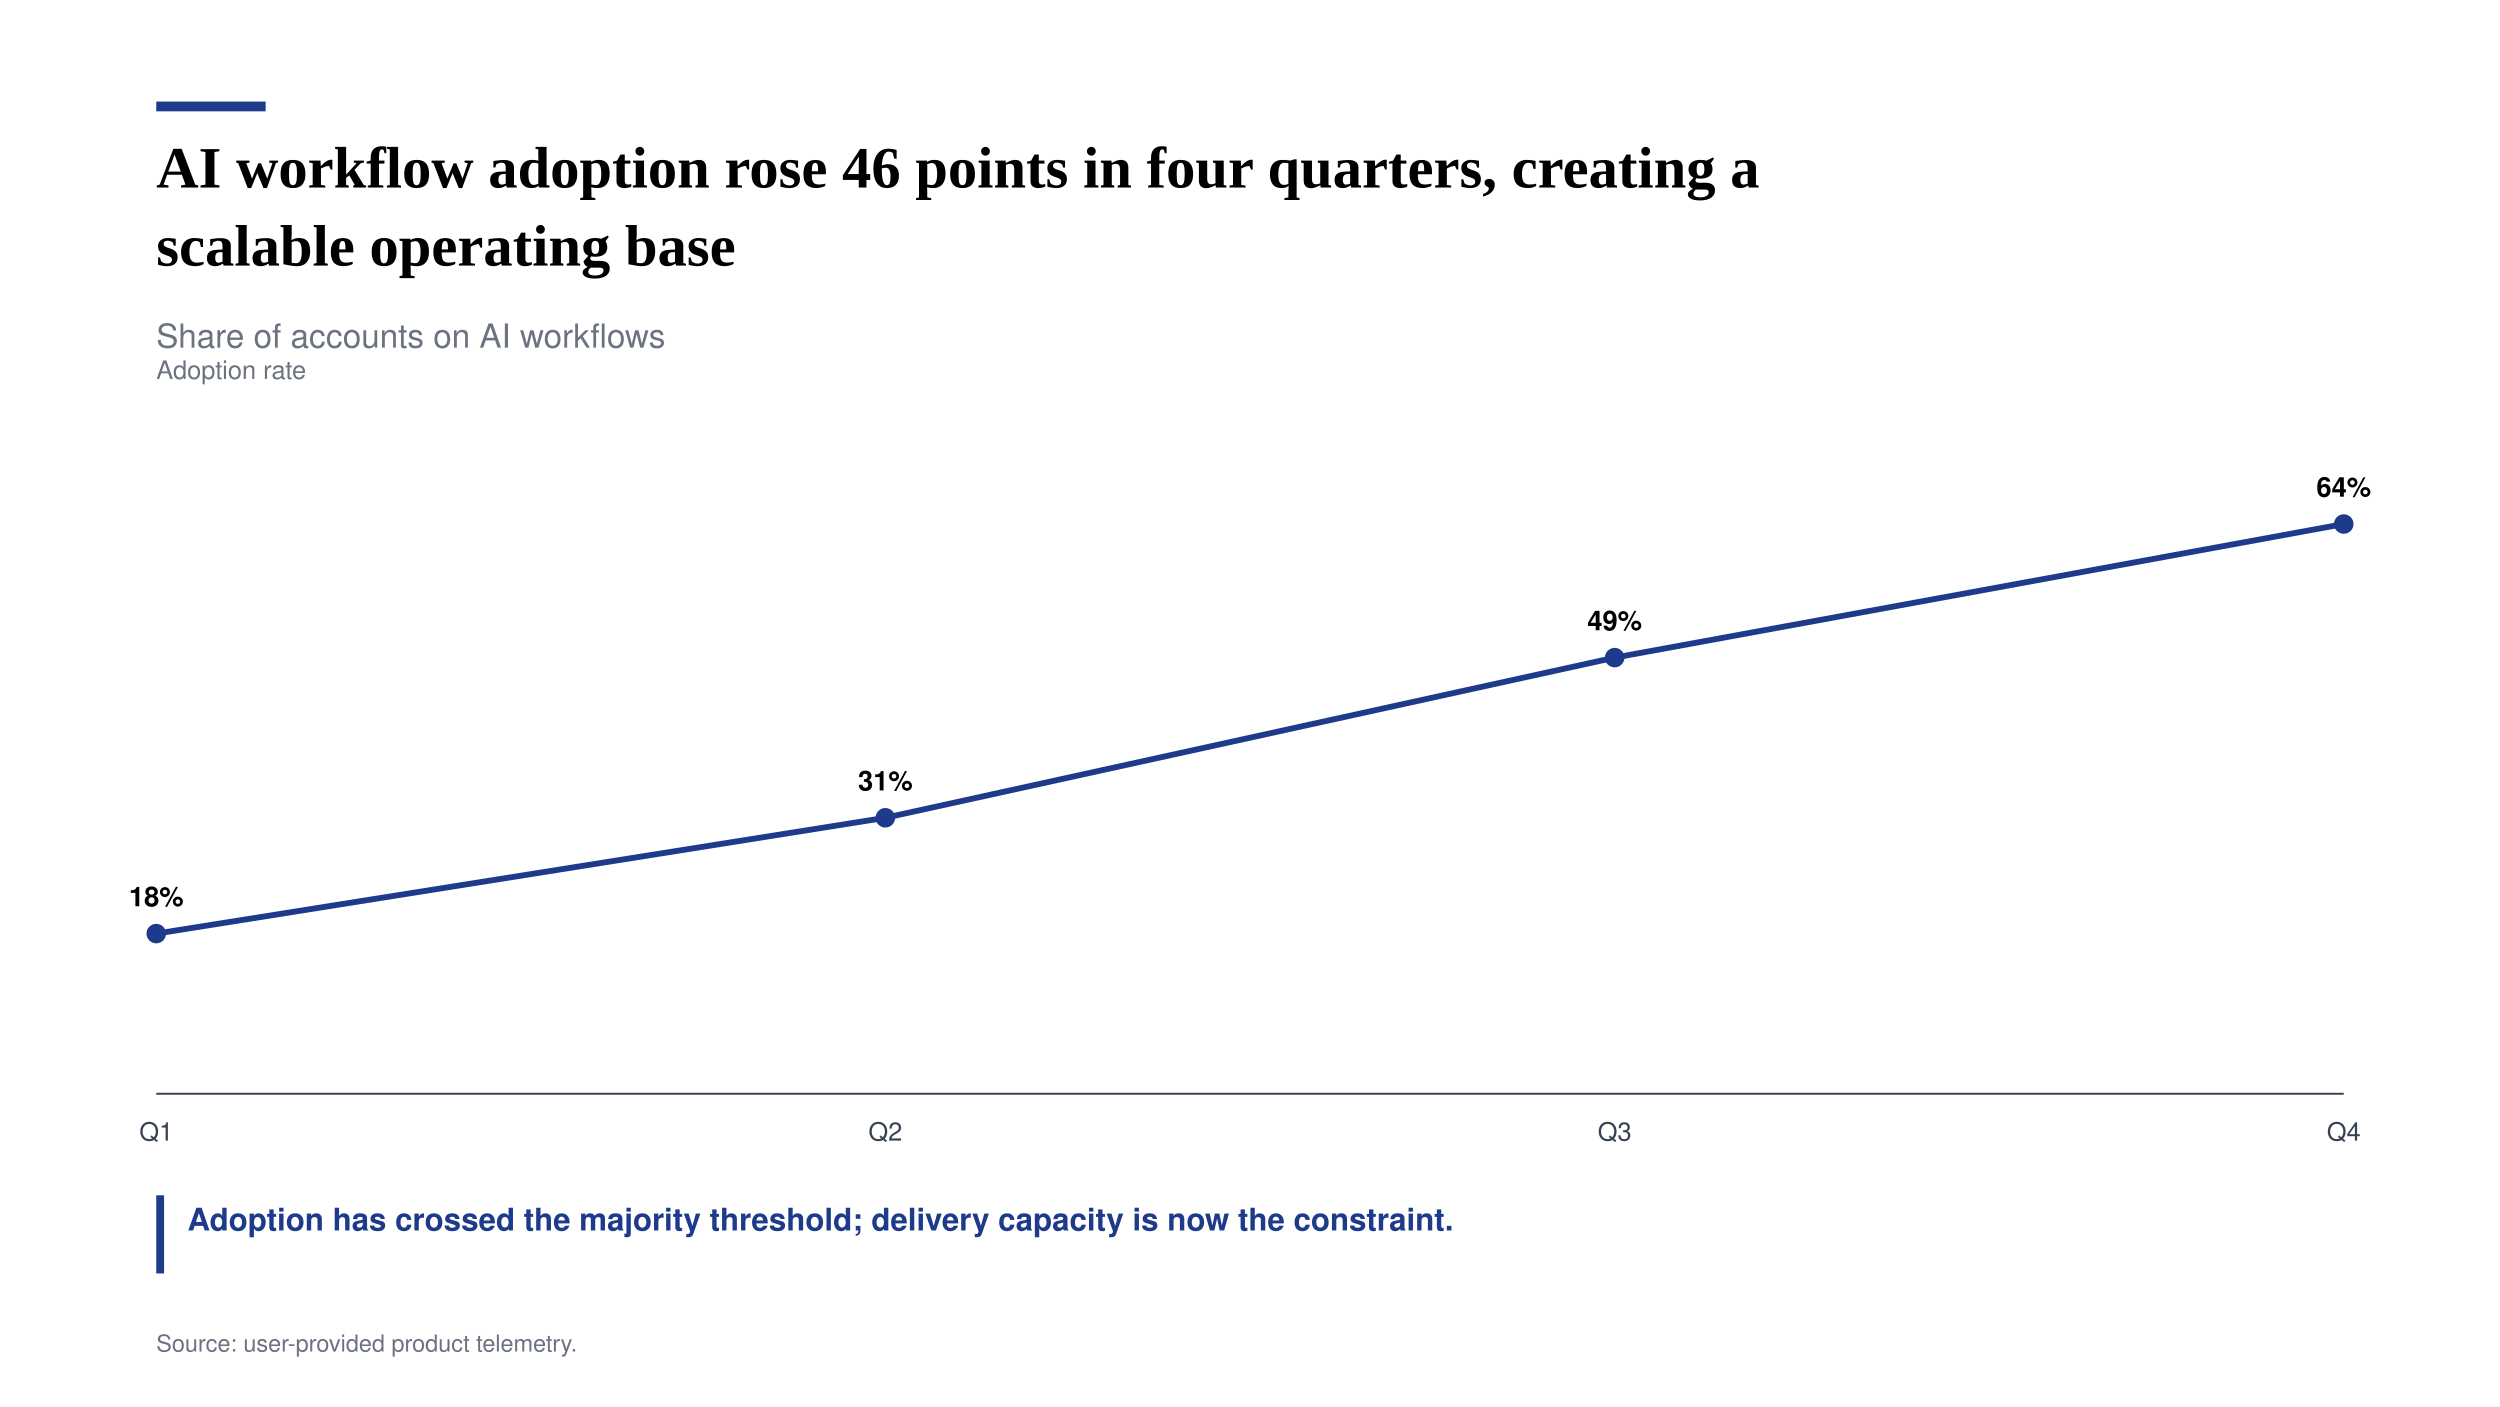
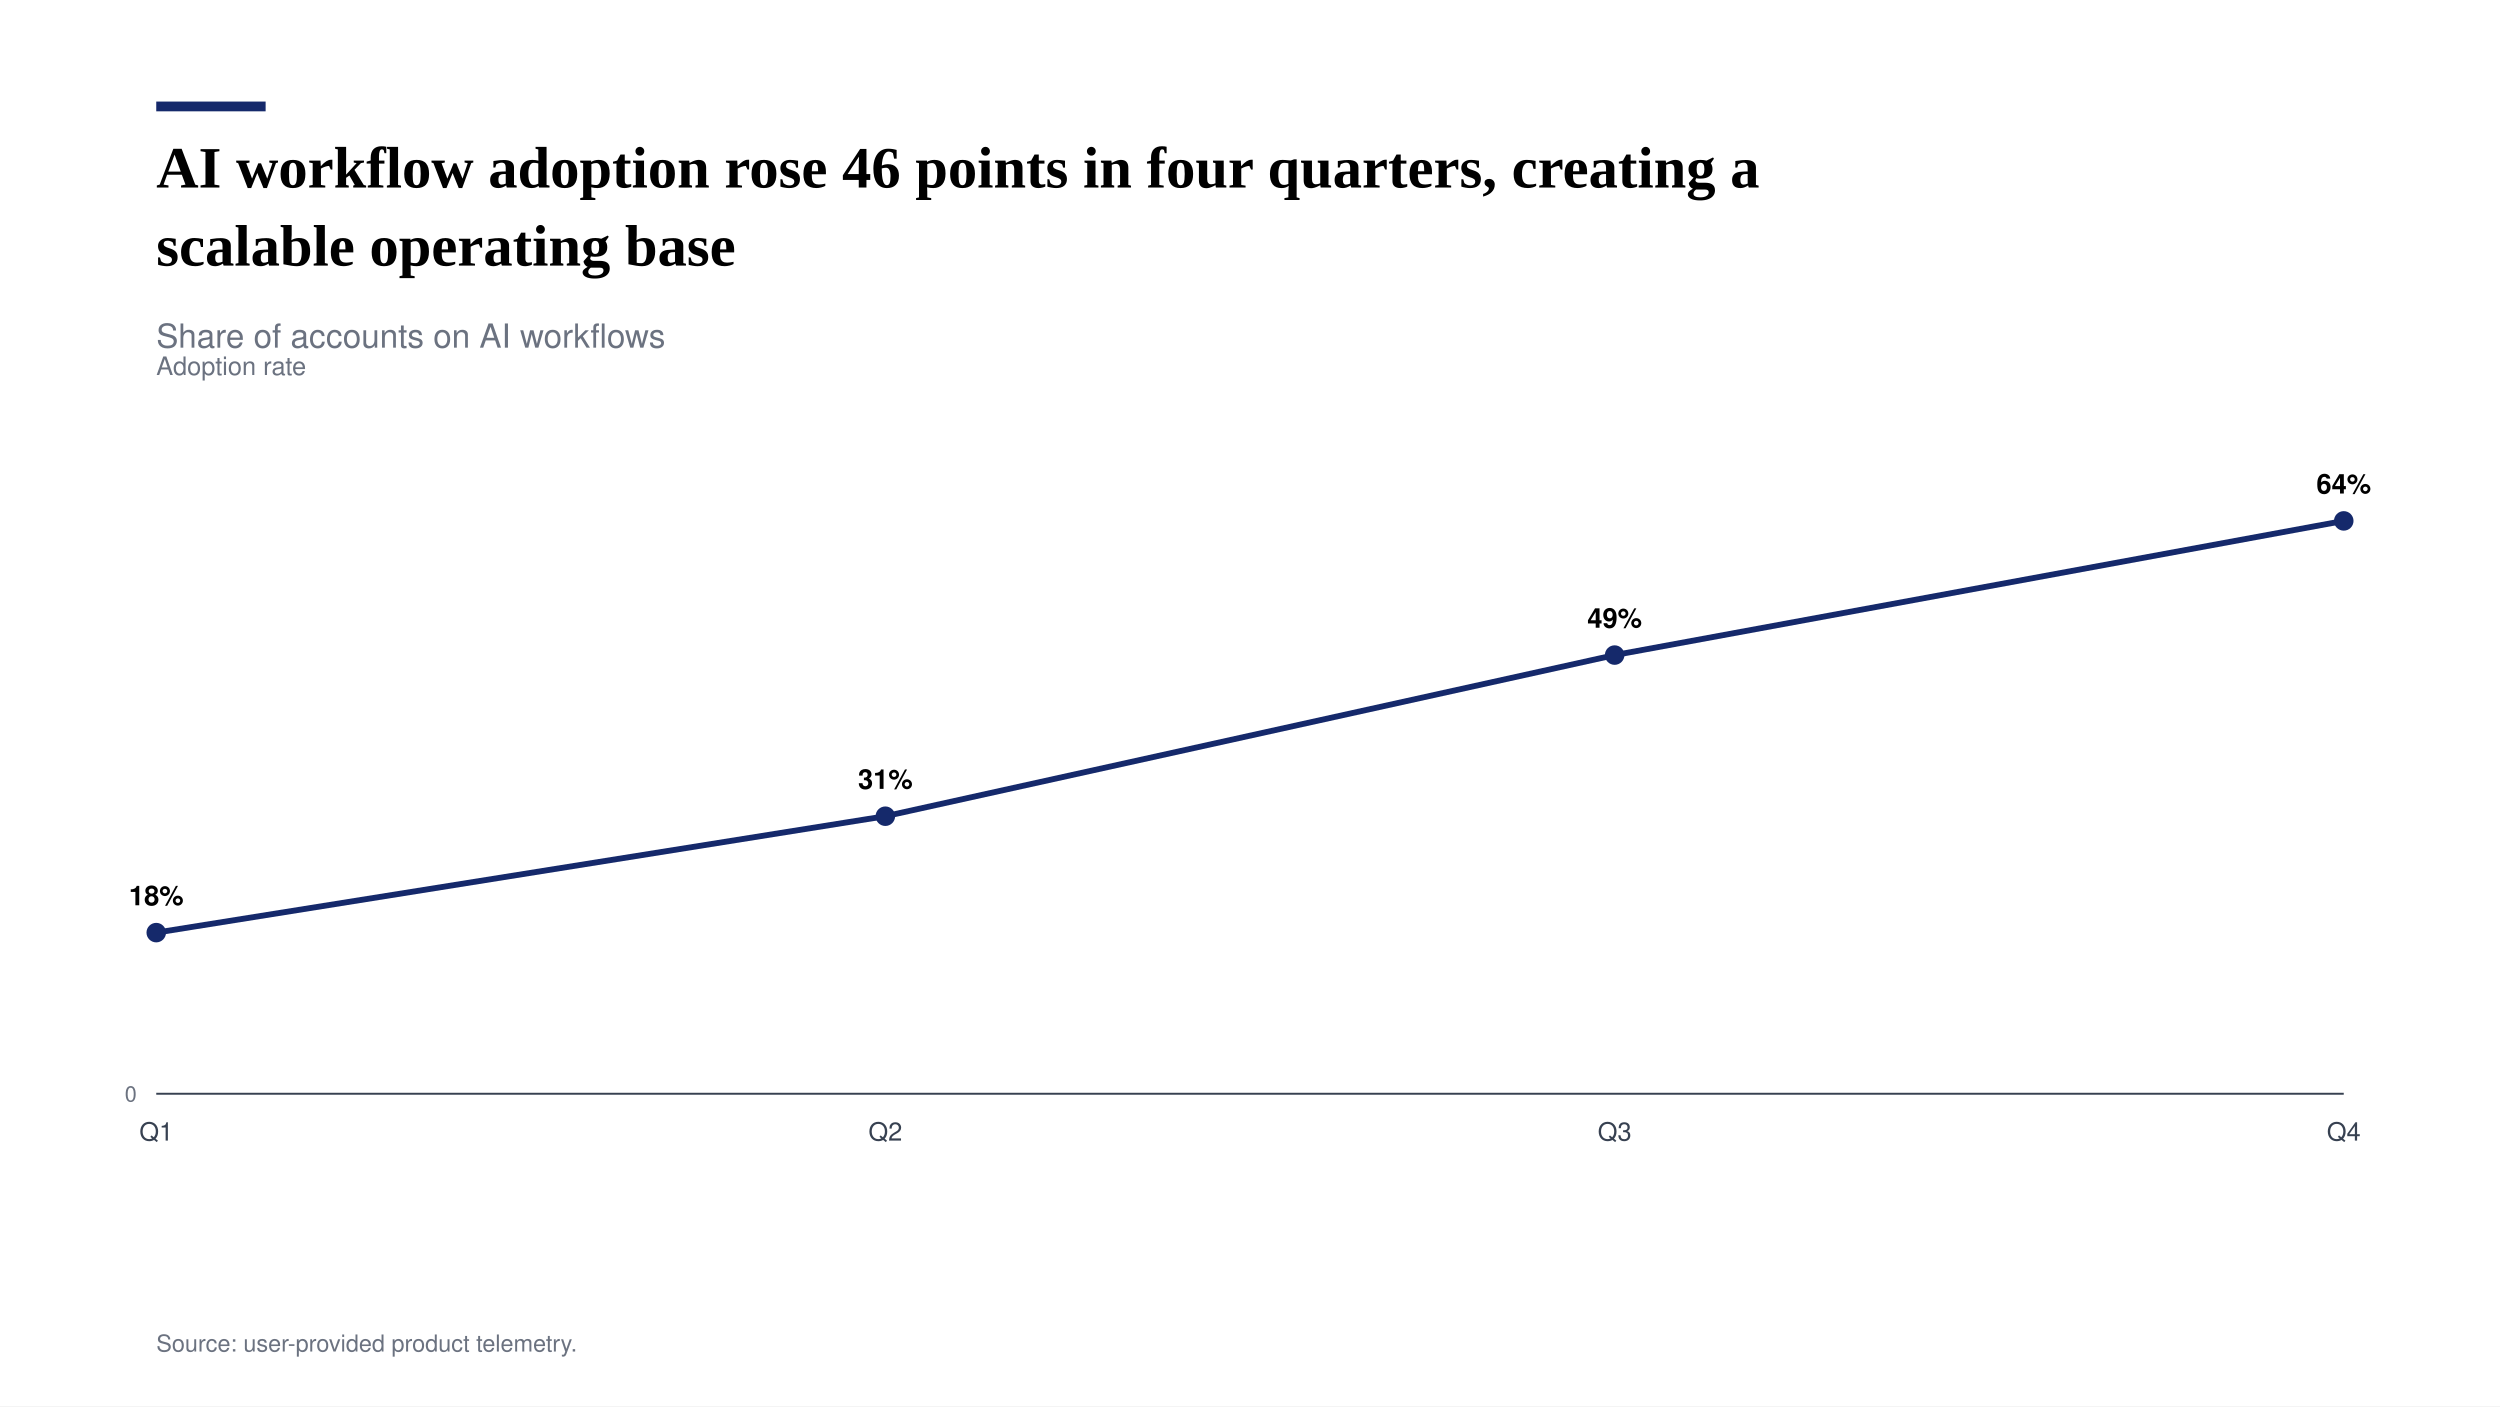
<svg xmlns="http://www.w3.org/2000/svg" viewBox="0 0 1280 720" width="1280" height="720" role="img" aria-label="AI workflow adoption rose 46 points in four quarters, creating a scalable operating base">
  <rect width="1280" height="720" fill="#FFFFFF" />
-   <rect x="80.0" y="52.0" width="56.0" height="5.0" fill="#1E3A8A" stroke="none" />
-   <text x="80.0" y="96.0" font-family="Georgia, 'Times New Roman', serif" font-size="30" fill="#000000" font-weight="bold" text-anchor="start">AI workflow adoption rose 46 points in four quarters, creating a</text>
-   <text x="80.0" y="136.0" font-family="Georgia, 'Times New Roman', serif" font-size="30" fill="#000000" font-weight="bold" text-anchor="start">scalable operating base</text>
-   <text x="80.0" y="178.0" font-family="'Helvetica Neue', Helvetica, Arial, sans-serif" font-size="17" fill="#6B7280" font-weight="normal" text-anchor="start">Share of accounts on AI workflows</text>
+   <rect x="80.0" y="52.0" width="56.0" height="5.0" fill="#15296B" stroke="none" />
+   <text x="80.0" y="96.0" font-family="Georgia, 'Times New Roman', 'Hiragino Mincho ProN', 'Yu Mincho', serif" font-size="30" fill="#000000" font-weight="bold" text-anchor="start">AI workflow adoption rose 46 points in four quarters, creating a</text>
+   <text x="80.0" y="136.0" font-family="Georgia, 'Times New Roman', 'Hiragino Mincho ProN', 'Yu Mincho', serif" font-size="30" fill="#000000" font-weight="bold" text-anchor="start">scalable operating base</text>
+   <text x="80.0" y="178.0" font-family="'Helvetica Neue', Helvetica, Arial, 'Noto Sans JP', 'Hiragino Sans', 'Yu Gothic', 'Meiryo', sans-serif" font-size="17" fill="#6B7280" font-weight="normal" text-anchor="start">Share of accounts on AI workflows</text>
  <line x1="80.0" y1="560.0" x2="1200.0" y2="560.0" stroke="#374151" />
-   <polyline points="80.0,478.0 453.3,418.7 826.7,336.7 1200.0,268.3" fill="none" stroke="#1E3A8A" stroke-width="3" />
-   <circle cx="80.0" cy="478.0" r="5" fill="#1E3A8A" />
-   <text x="80.0" y="464.0" font-family="'Helvetica Neue', Helvetica, Arial, sans-serif" font-size="14" fill="#000000" font-weight="bold" text-anchor="middle">18%</text>
-   <text x="80.0" y="584.0" font-family="'Helvetica Neue', Helvetica, Arial, sans-serif" font-size="13" fill="#374151" font-weight="normal" text-anchor="middle">Q1</text>
-   <circle cx="453.3" cy="418.7" r="5" fill="#1E3A8A" />
-   <text x="453.3" y="404.7" font-family="'Helvetica Neue', Helvetica, Arial, sans-serif" font-size="14" fill="#000000" font-weight="bold" text-anchor="middle">31%</text>
-   <text x="453.3" y="584.0" font-family="'Helvetica Neue', Helvetica, Arial, sans-serif" font-size="13" fill="#374151" font-weight="normal" text-anchor="middle">Q2</text>
-   <circle cx="826.7" cy="336.7" r="5" fill="#1E3A8A" />
-   <text x="826.7" y="322.7" font-family="'Helvetica Neue', Helvetica, Arial, sans-serif" font-size="14" fill="#000000" font-weight="bold" text-anchor="middle">49%</text>
-   <text x="826.7" y="584.0" font-family="'Helvetica Neue', Helvetica, Arial, sans-serif" font-size="13" fill="#374151" font-weight="normal" text-anchor="middle">Q3</text>
-   <circle cx="1200.0" cy="268.3" r="5" fill="#1E3A8A" />
-   <text x="1200.0" y="254.3" font-family="'Helvetica Neue', Helvetica, Arial, sans-serif" font-size="14" fill="#000000" font-weight="bold" text-anchor="middle">64%</text>
-   <text x="1200.0" y="584.0" font-family="'Helvetica Neue', Helvetica, Arial, sans-serif" font-size="13" fill="#374151" font-weight="normal" text-anchor="middle">Q4</text>
-   <text x="80.0" y="194.0" font-family="'Helvetica Neue', Helvetica, Arial, sans-serif" font-size="13" fill="#6B7280" font-weight="normal" text-anchor="start">Adoption rate</text>
-   <rect x="80.0" y="612.0" width="4.0" height="40.0" fill="#1E3A8A" stroke="none" />
-   <text x="96.0" y="630.0" font-family="'Helvetica Neue', Helvetica, Arial, sans-serif" font-size="16" fill="#1E3A8A" font-weight="600" text-anchor="start">Adoption has crossed the majority threshold; delivery capacity is now the constraint.</text>
-   <text x="80.0" y="692.0" font-family="'Helvetica Neue', Helvetica, Arial, sans-serif" font-size="12" fill="#6B7280" font-weight="normal" text-anchor="start">Source: user-provided product telemetry.</text>
+   <text x="70.0" y="564.0" font-family="'Helvetica Neue', Helvetica, Arial, 'Noto Sans JP', 'Hiragino Sans', 'Yu Gothic', 'Meiryo', sans-serif" font-size="11" fill="#6B7280" font-weight="normal" text-anchor="end">0</text>
+   <polyline points="80.0,477.5 453.3,417.9 826.7,335.4 1200.0,266.7" fill="none" stroke="#15296B" stroke-width="3" />
+   <circle cx="80.0" cy="477.5" r="5" fill="#15296B" />
+   <text x="80.0" y="463.5" font-family="'Helvetica Neue', Helvetica, Arial, 'Noto Sans JP', 'Hiragino Sans', 'Yu Gothic', 'Meiryo', sans-serif" font-size="14" fill="#000000" font-weight="bold" text-anchor="middle">18%</text>
+   <text x="80.0" y="584.0" font-family="'Helvetica Neue', Helvetica, Arial, 'Noto Sans JP', 'Hiragino Sans', 'Yu Gothic', 'Meiryo', sans-serif" font-size="13" fill="#374151" font-weight="normal" text-anchor="middle">Q1</text>
+   <circle cx="453.3" cy="417.9" r="5" fill="#15296B" />
+   <text x="453.3" y="403.9" font-family="'Helvetica Neue', Helvetica, Arial, 'Noto Sans JP', 'Hiragino Sans', 'Yu Gothic', 'Meiryo', sans-serif" font-size="14" fill="#000000" font-weight="bold" text-anchor="middle">31%</text>
+   <text x="453.3" y="584.0" font-family="'Helvetica Neue', Helvetica, Arial, 'Noto Sans JP', 'Hiragino Sans', 'Yu Gothic', 'Meiryo', sans-serif" font-size="13" fill="#374151" font-weight="normal" text-anchor="middle">Q2</text>
+   <circle cx="826.7" cy="335.4" r="5" fill="#15296B" />
+   <text x="826.7" y="321.4" font-family="'Helvetica Neue', Helvetica, Arial, 'Noto Sans JP', 'Hiragino Sans', 'Yu Gothic', 'Meiryo', sans-serif" font-size="14" fill="#000000" font-weight="bold" text-anchor="middle">49%</text>
+   <text x="826.7" y="584.0" font-family="'Helvetica Neue', Helvetica, Arial, 'Noto Sans JP', 'Hiragino Sans', 'Yu Gothic', 'Meiryo', sans-serif" font-size="13" fill="#374151" font-weight="normal" text-anchor="middle">Q3</text>
+   <circle cx="1200.0" cy="266.7" r="5" fill="#15296B" />
+   <text x="1200.0" y="252.7" font-family="'Helvetica Neue', Helvetica, Arial, 'Noto Sans JP', 'Hiragino Sans', 'Yu Gothic', 'Meiryo', sans-serif" font-size="14" fill="#000000" font-weight="bold" text-anchor="middle">64%</text>
+   <text x="1200.0" y="584.0" font-family="'Helvetica Neue', Helvetica, Arial, 'Noto Sans JP', 'Hiragino Sans', 'Yu Gothic', 'Meiryo', sans-serif" font-size="13" fill="#374151" font-weight="normal" text-anchor="middle">Q4</text>
+   <text x="80.0" y="192.0" font-family="'Helvetica Neue', Helvetica, Arial, 'Noto Sans JP', 'Hiragino Sans', 'Yu Gothic', 'Meiryo', sans-serif" font-size="13" fill="#6B7280" font-weight="normal" text-anchor="start">Adoption rate</text>
+   <text x="80.0" y="630.0" font-family="'Helvetica Neue', Helvetica, Arial, 'Noto Sans JP', 'Hiragino Sans', 'Yu Gothic', 'Meiryo', sans-serif" font-size="16" fill="#15296B" font-weight="600" text-anchor="start" />
+   <text x="80.0" y="692.0" font-family="'Helvetica Neue', Helvetica, Arial, 'Noto Sans JP', 'Hiragino Sans', 'Yu Gothic', 'Meiryo', sans-serif" font-size="12" fill="#6B7280" font-weight="normal" text-anchor="start">Source: user-provided product telemetry.</text>
</svg>
